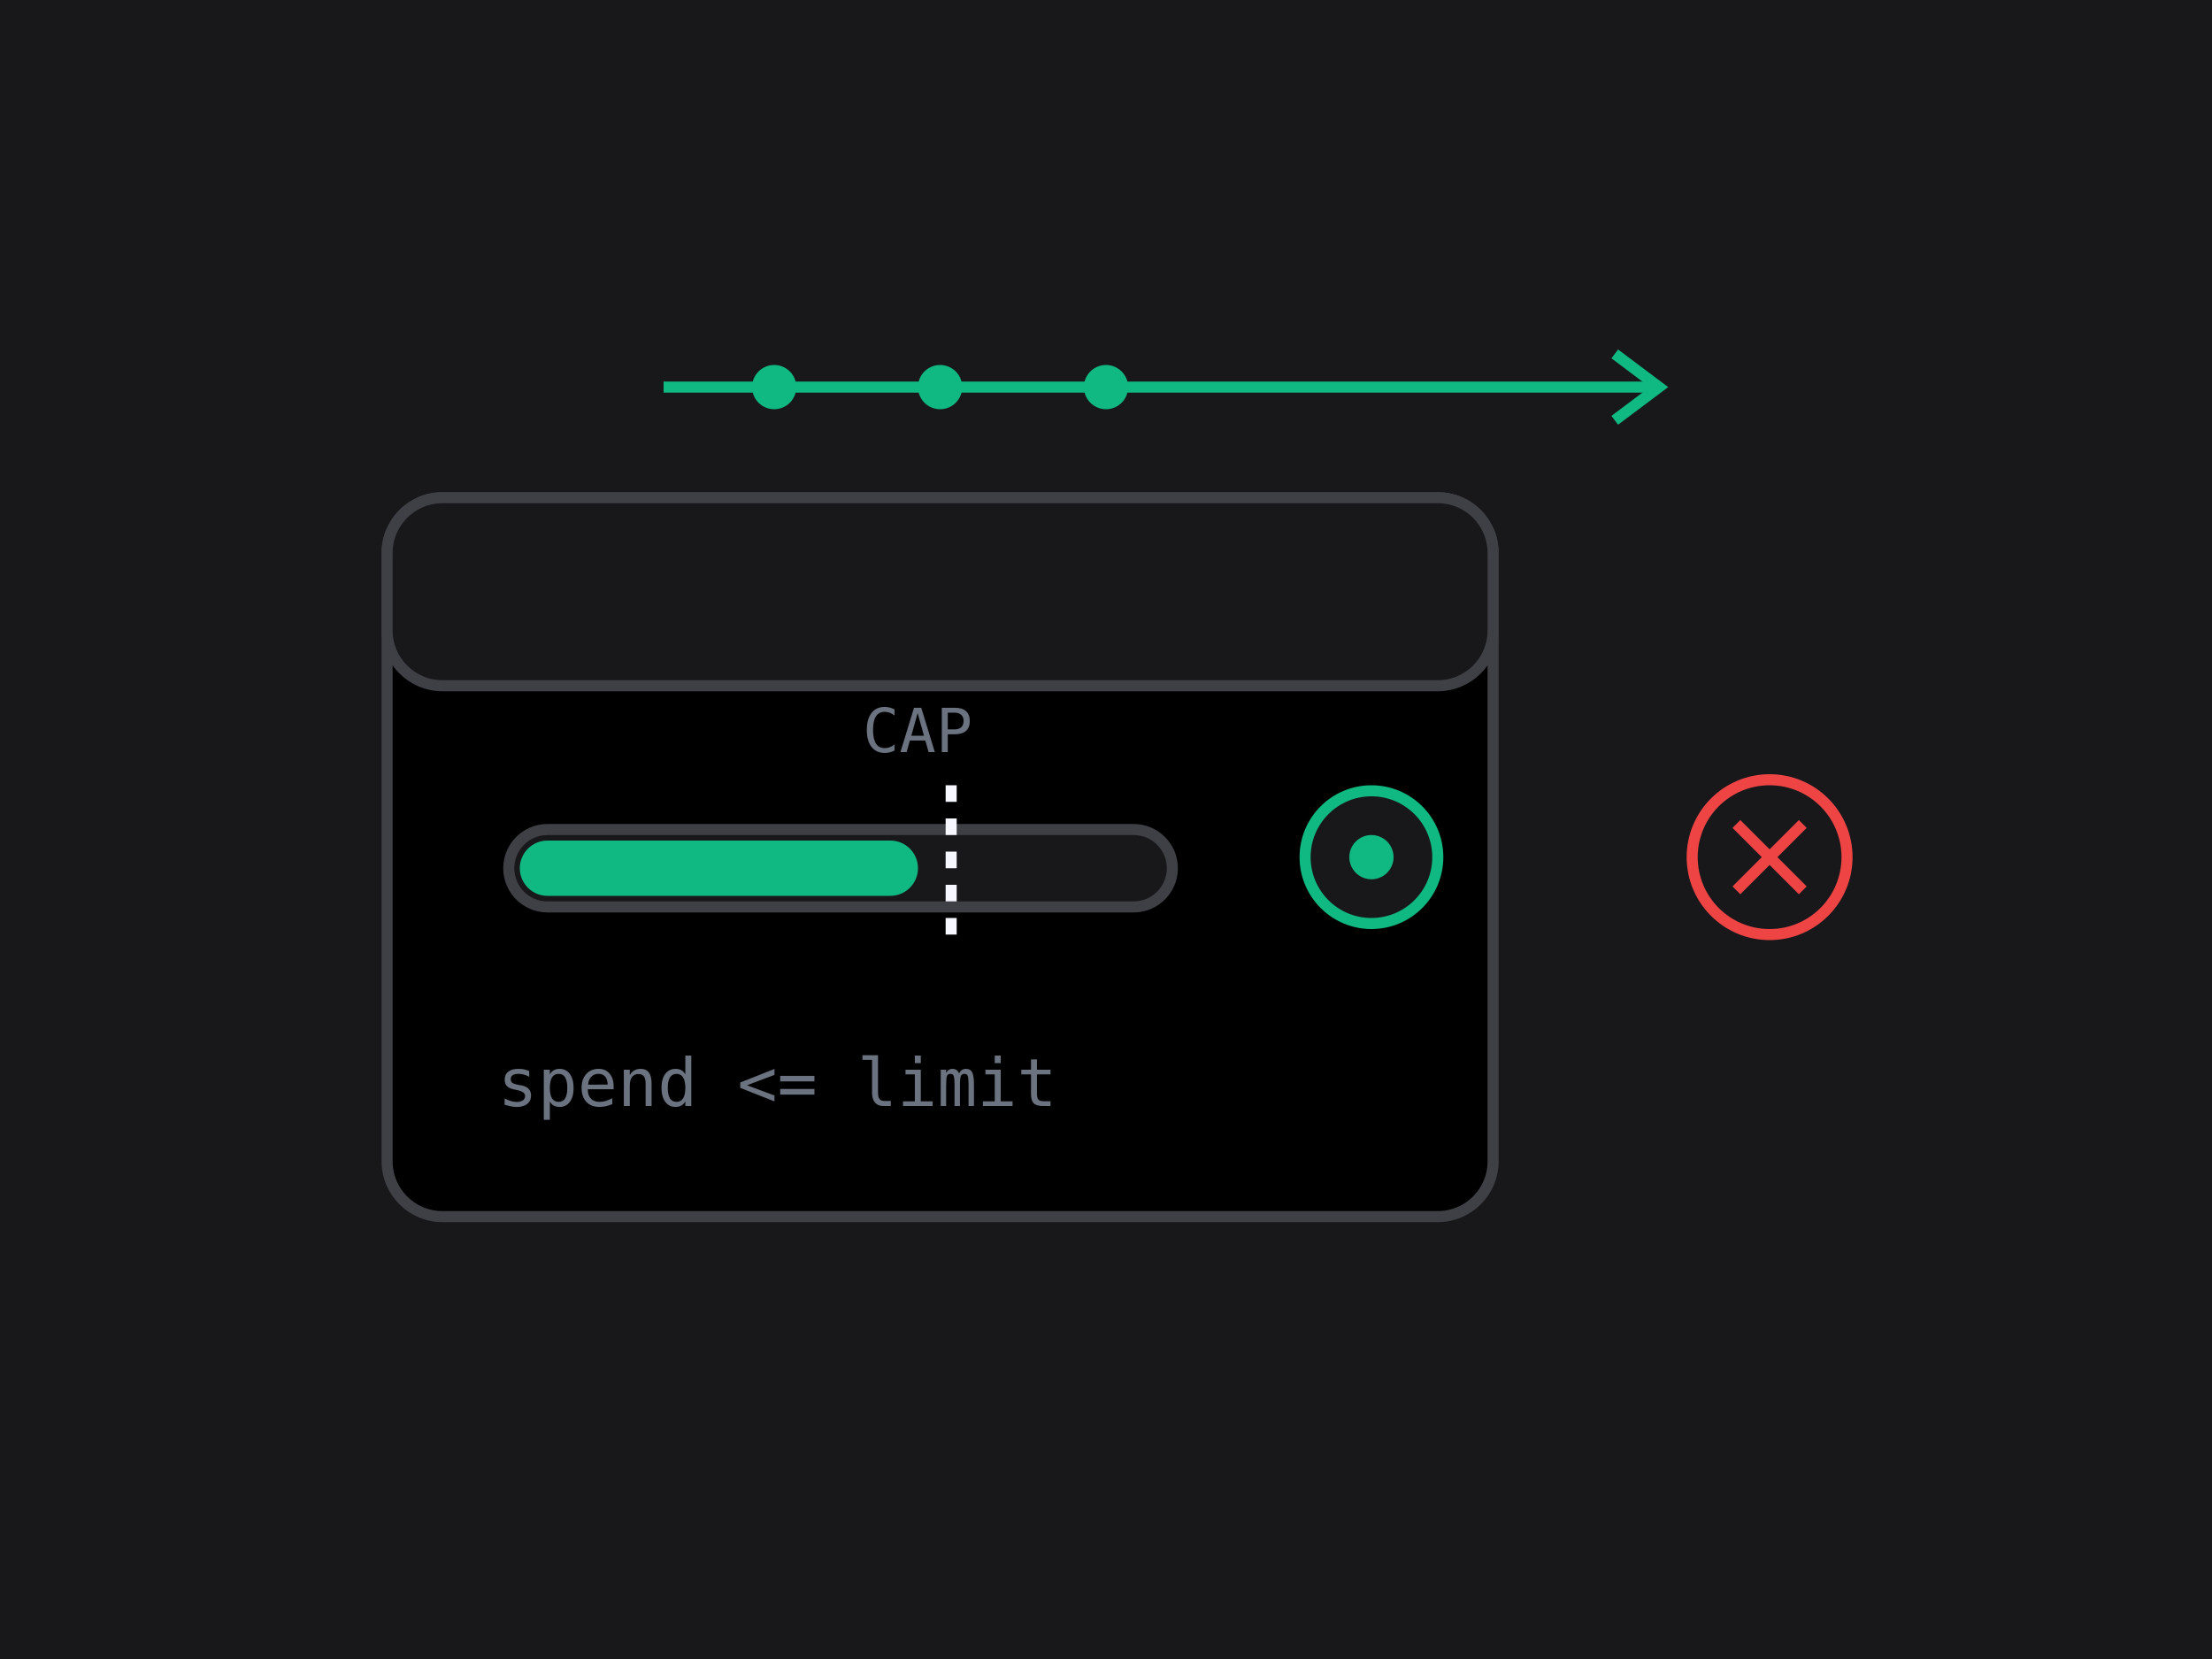
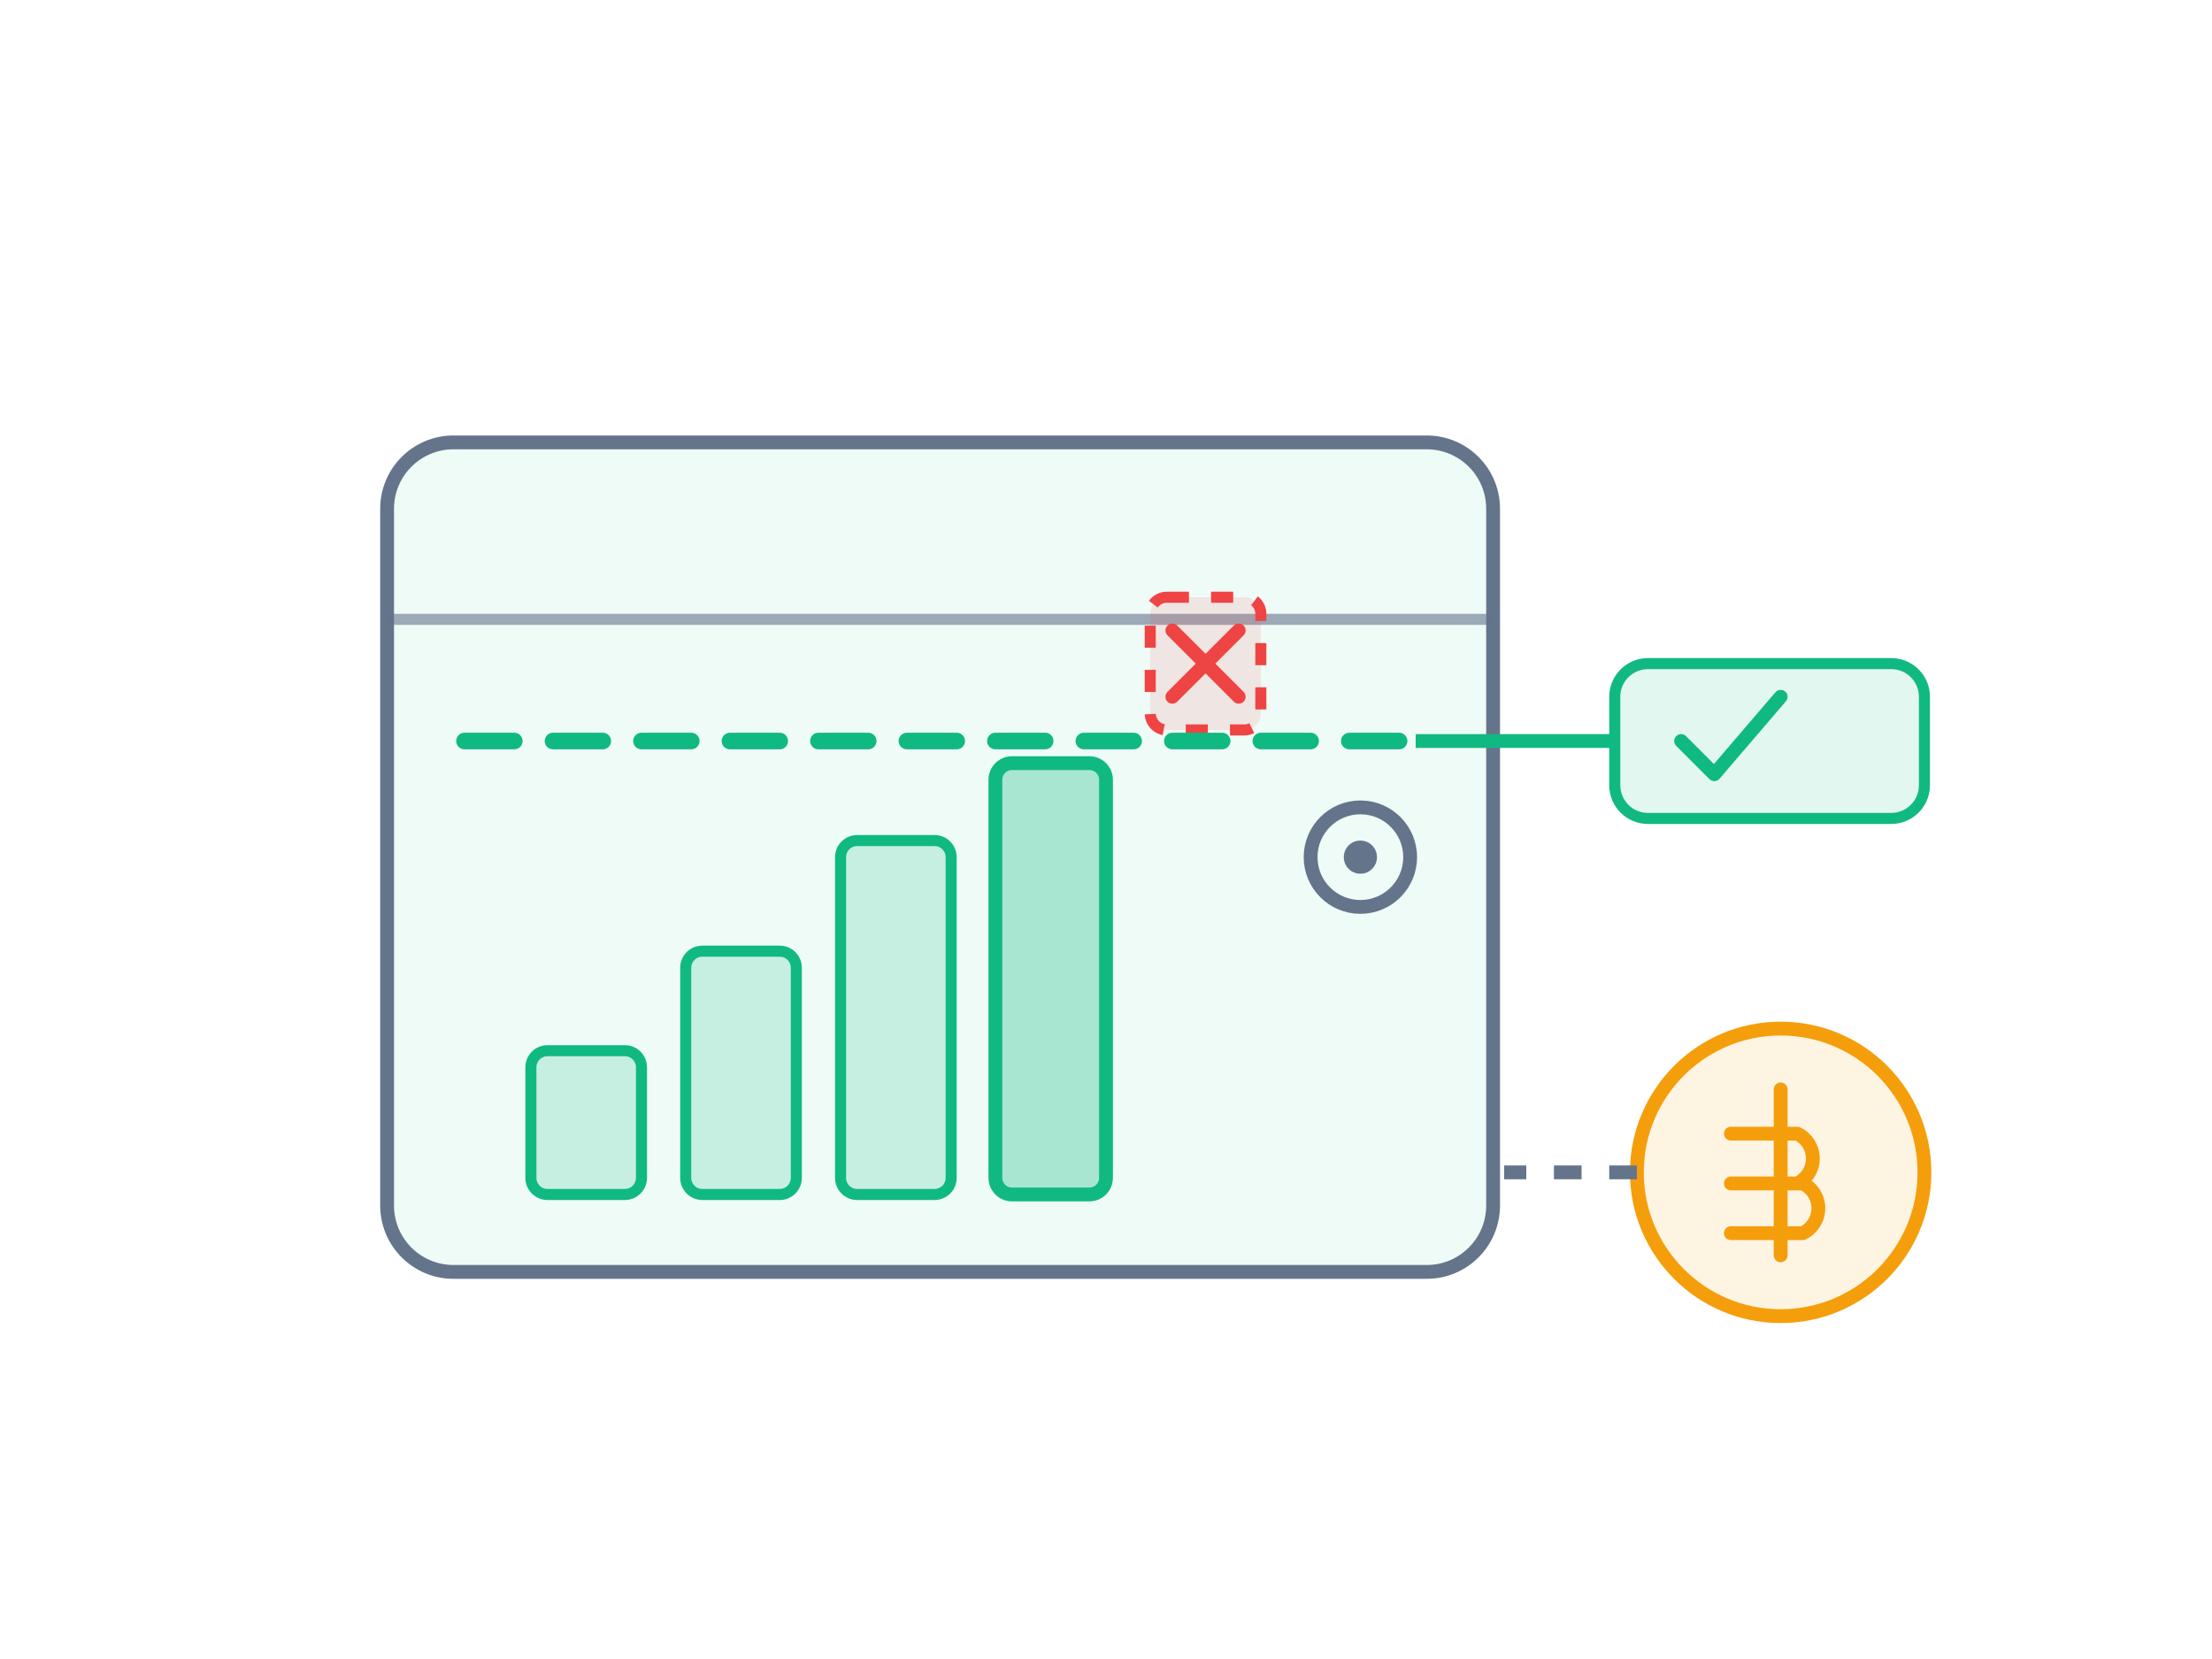
<svg xmlns="http://www.w3.org/2000/svg" width="400" height="300" viewBox="0 0 400 300" fill="none" role="img" aria-label="Budget caps">
-   <rect width="400" height="300" fill="#18181b" />
-   <rect x="70" y="90" width="200" height="130" rx="10" fill="#000000" stroke="#3f3f46" stroke-width="2" />
-   <rect x="70" y="90" width="200" height="34" rx="10" fill="#18181b" stroke="#3f3f46" stroke-width="2" />
-   <circle cx="248" cy="155" r="12" fill="#18181b" stroke="#10b981" stroke-width="2" />
-   <circle cx="248" cy="155" r="4" fill="#10b981" />
-   <rect x="92" y="150" width="120" height="14" rx="7" fill="#18181b" stroke="#3f3f46" stroke-width="2" />
-   <rect x="94" y="152" width="72" height="10" rx="5" fill="#10b981" />
-   <line x1="172" y1="142" x2="172" y2="172" stroke="#f6f7ff" stroke-width="2" stroke-dasharray="3 3" />
-   <text x="156" y="136" fill="#6b7280" font-family="monospace" font-size="11">CAP</text>
-   <g stroke="#10b981" stroke-width="2" fill="none">
-     <path d="M120 70 H300" />
-     <path d="M292 64 L300 70 L292 76" />
-   </g>
-   <circle cx="140" cy="70" r="4" fill="#10b981" />
-   <circle cx="170" cy="70" r="4" fill="#10b981" />
-   <circle cx="200" cy="70" r="4" fill="#10b981" />
-   <circle cx="320" cy="155" r="14" fill="#18181b" stroke="#ef4444" stroke-width="2" />
-   <path d="M314 149 L326 161 M326 149 L314 161" stroke="#ef4444" stroke-width="2" />
-   <text x="90" y="200" fill="#6b7280" font-family="monospace" font-size="12">spend &lt;= limit</text>
+   <rect x="70" y="80" width="200" height="150" rx="12" fill="#10b981" fill-opacity="0.07" stroke="#64748b" stroke-width="2.5" />
+   <path d="M70 112 H270" stroke="#64748b" stroke-width="2" stroke-opacity="0.6" />
+   <circle cx="246" cy="155" r="9" fill="none" stroke="#64748b" stroke-width="2.5" />
+   <circle cx="246" cy="155" r="3" fill="#64748b" />
+   <rect x="96" y="190" width="20" height="26" rx="3" fill="#10b981" fill-opacity="0.18" stroke="#10b981" stroke-width="2" />
+   <rect x="124" y="172" width="20" height="44" rx="3" fill="#10b981" fill-opacity="0.18" stroke="#10b981" stroke-width="2" />
+   <rect x="152" y="152" width="20" height="64" rx="3" fill="#10b981" fill-opacity="0.18" stroke="#10b981" stroke-width="2" />
+   <rect x="180" y="138" width="20" height="78" rx="3" fill="#10b981" fill-opacity="0.32" stroke="#10b981" stroke-width="2.5" />
+   <rect x="208" y="108" width="20" height="24" rx="3" fill="#ef4444" fill-opacity="0.12" stroke="#ef4444" stroke-width="2" stroke-dasharray="4 4" />
+   <path d="M212 114 l12 12 m0 -12 l-12 12" stroke="#ef4444" stroke-width="2.5" stroke-linecap="round" />
+   <line x1="84" y1="134" x2="256" y2="134" stroke="#10b981" stroke-width="3" stroke-dasharray="9 7" stroke-linecap="round" />
+   <line x1="256" y1="134" x2="292" y2="134" stroke="#10b981" stroke-width="2.5" />
+   <rect x="292" y="120" width="56" height="28" rx="6" fill="#10b981" fill-opacity="0.12" stroke="#10b981" stroke-width="2" />
+   <path d="M304 134 l6 6 12 -14" fill="none" stroke="#10b981" stroke-width="2.5" stroke-linecap="round" stroke-linejoin="round" />
+   <circle cx="322" cy="212" r="26" fill="#f59e0b" fill-opacity="0.12" stroke="#f59e0b" stroke-width="2.5" />
+   <path d="M322 197 v30 M313 205 h12 a5 5 0 0 1 0 9 h-12 M313 214 h13 a5 5 0 0 1 0 9 h-13" fill="none" stroke="#f59e0b" stroke-width="2.5" stroke-linecap="round" stroke-linejoin="round" />
+   <path d="M296 212 H272" stroke="#64748b" stroke-width="2.5" stroke-dasharray="5 5" />
</svg>
